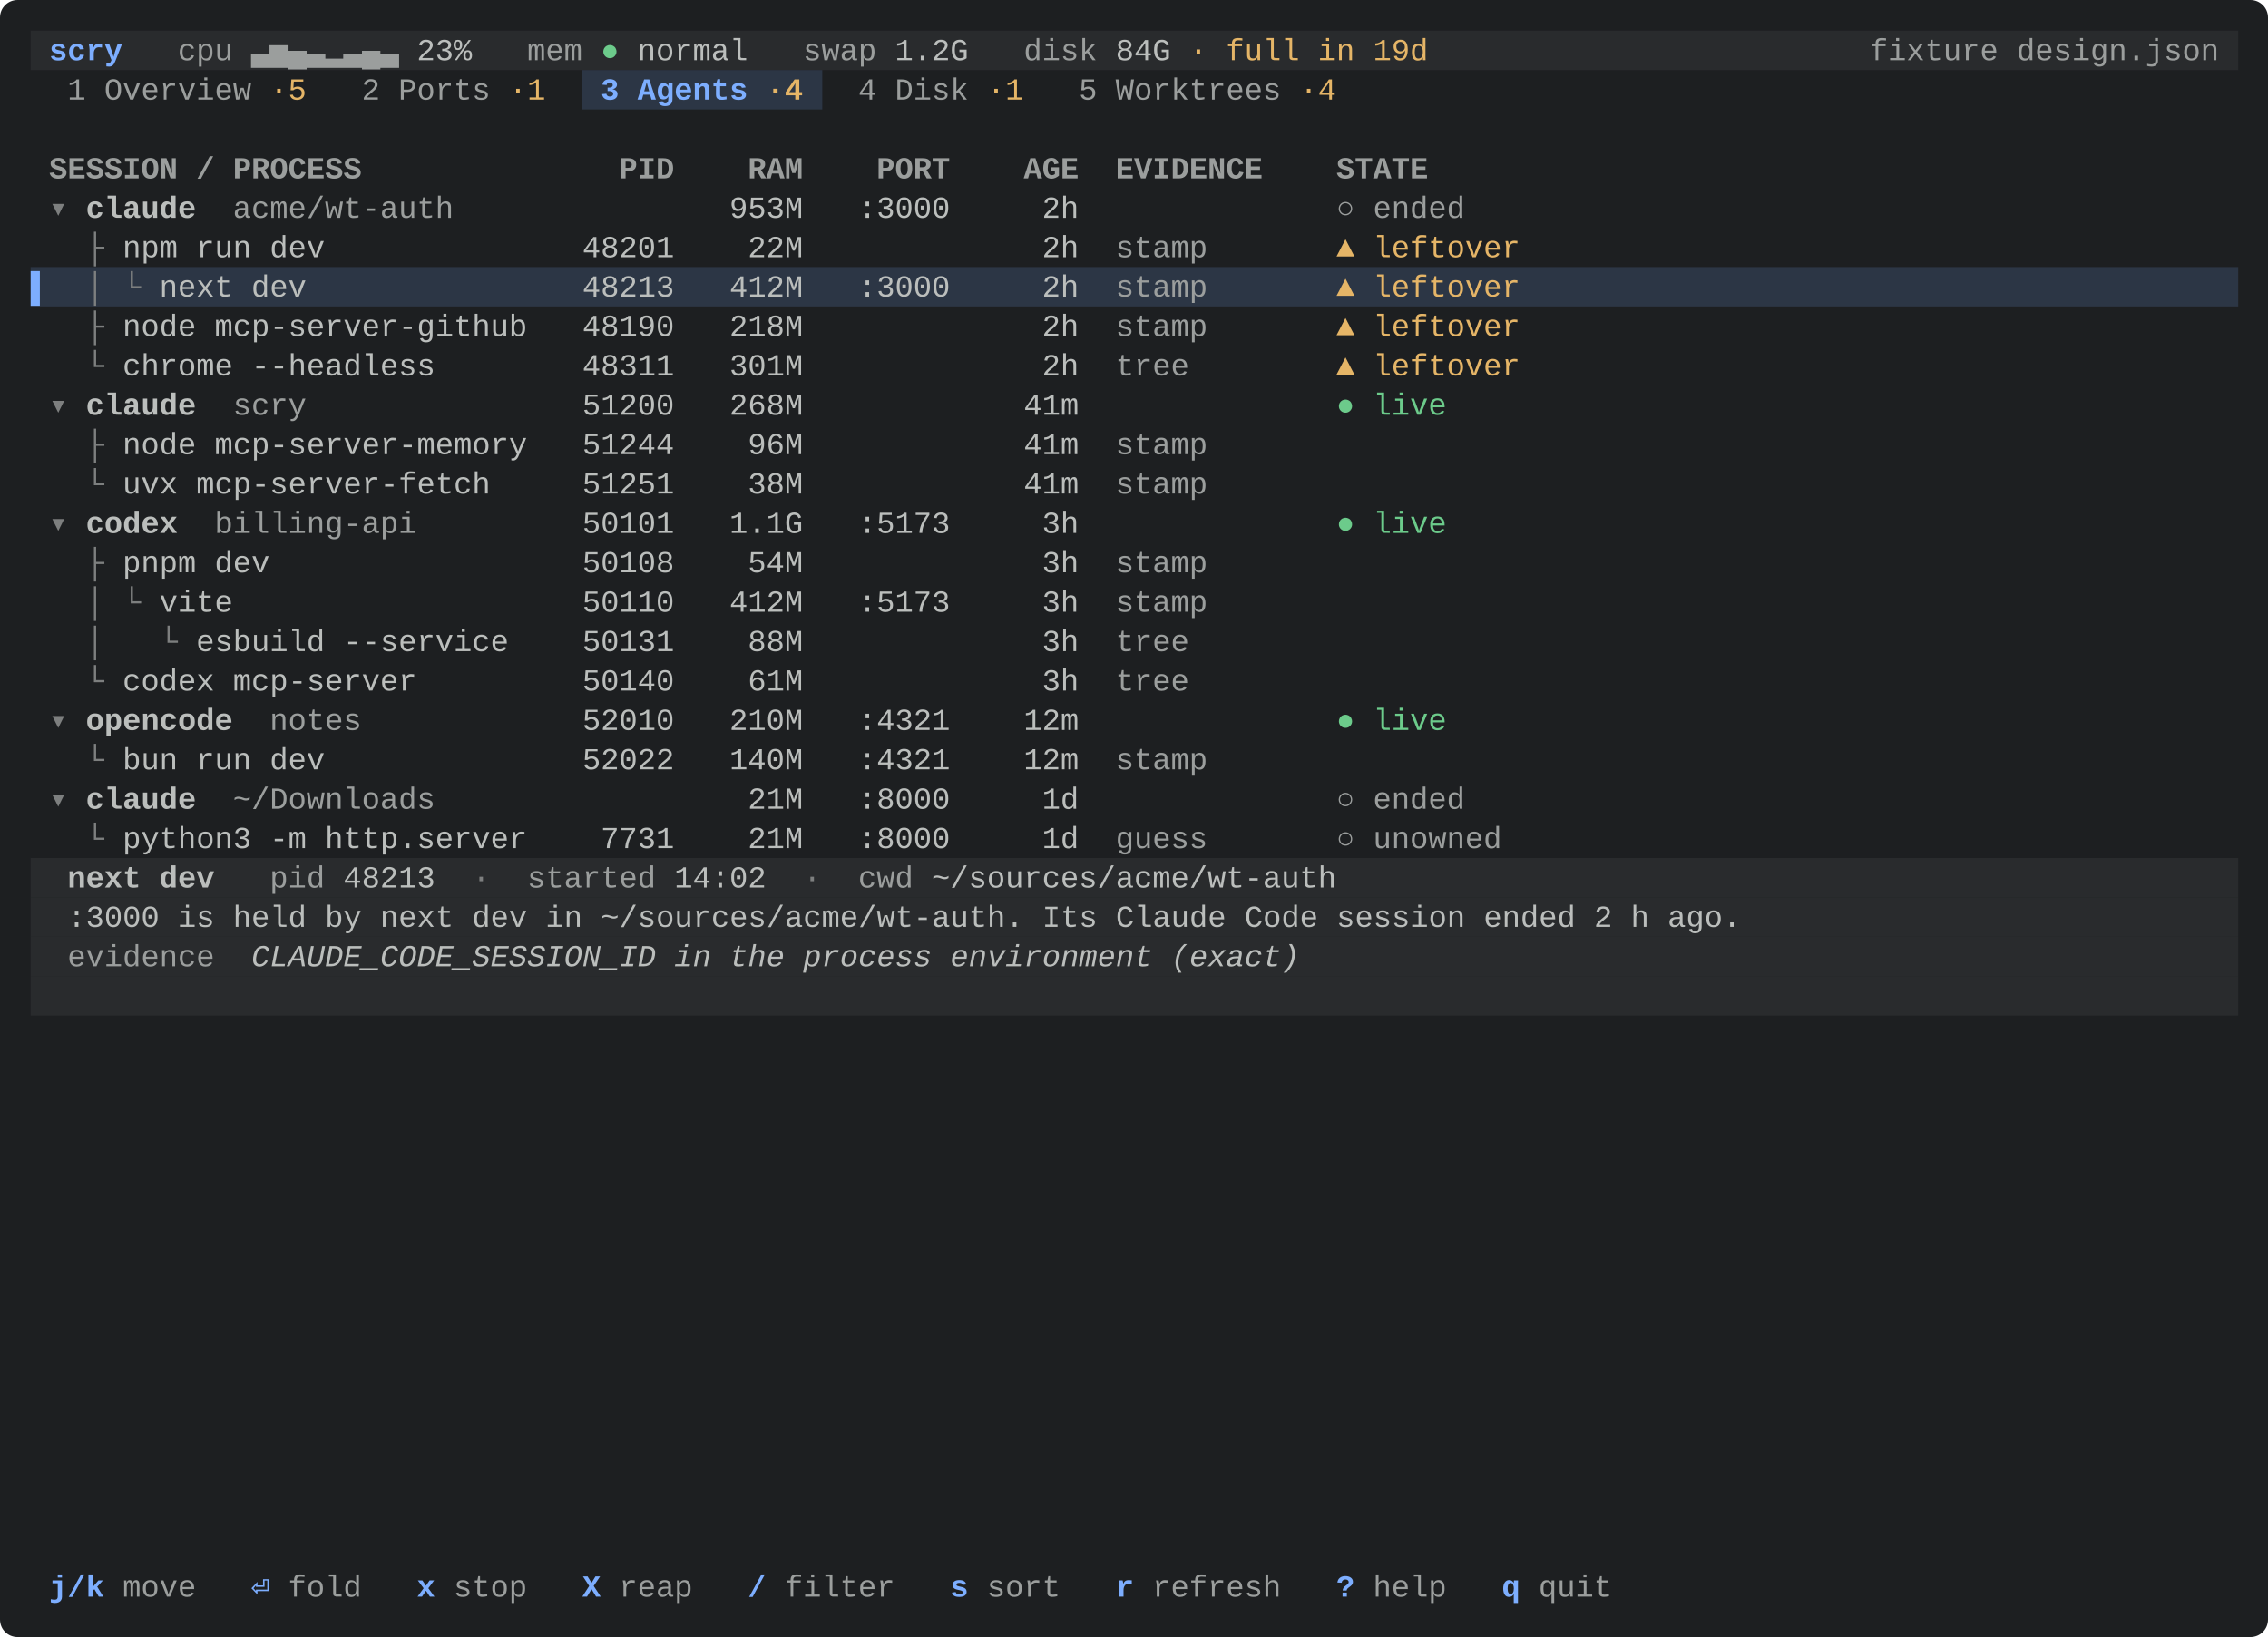
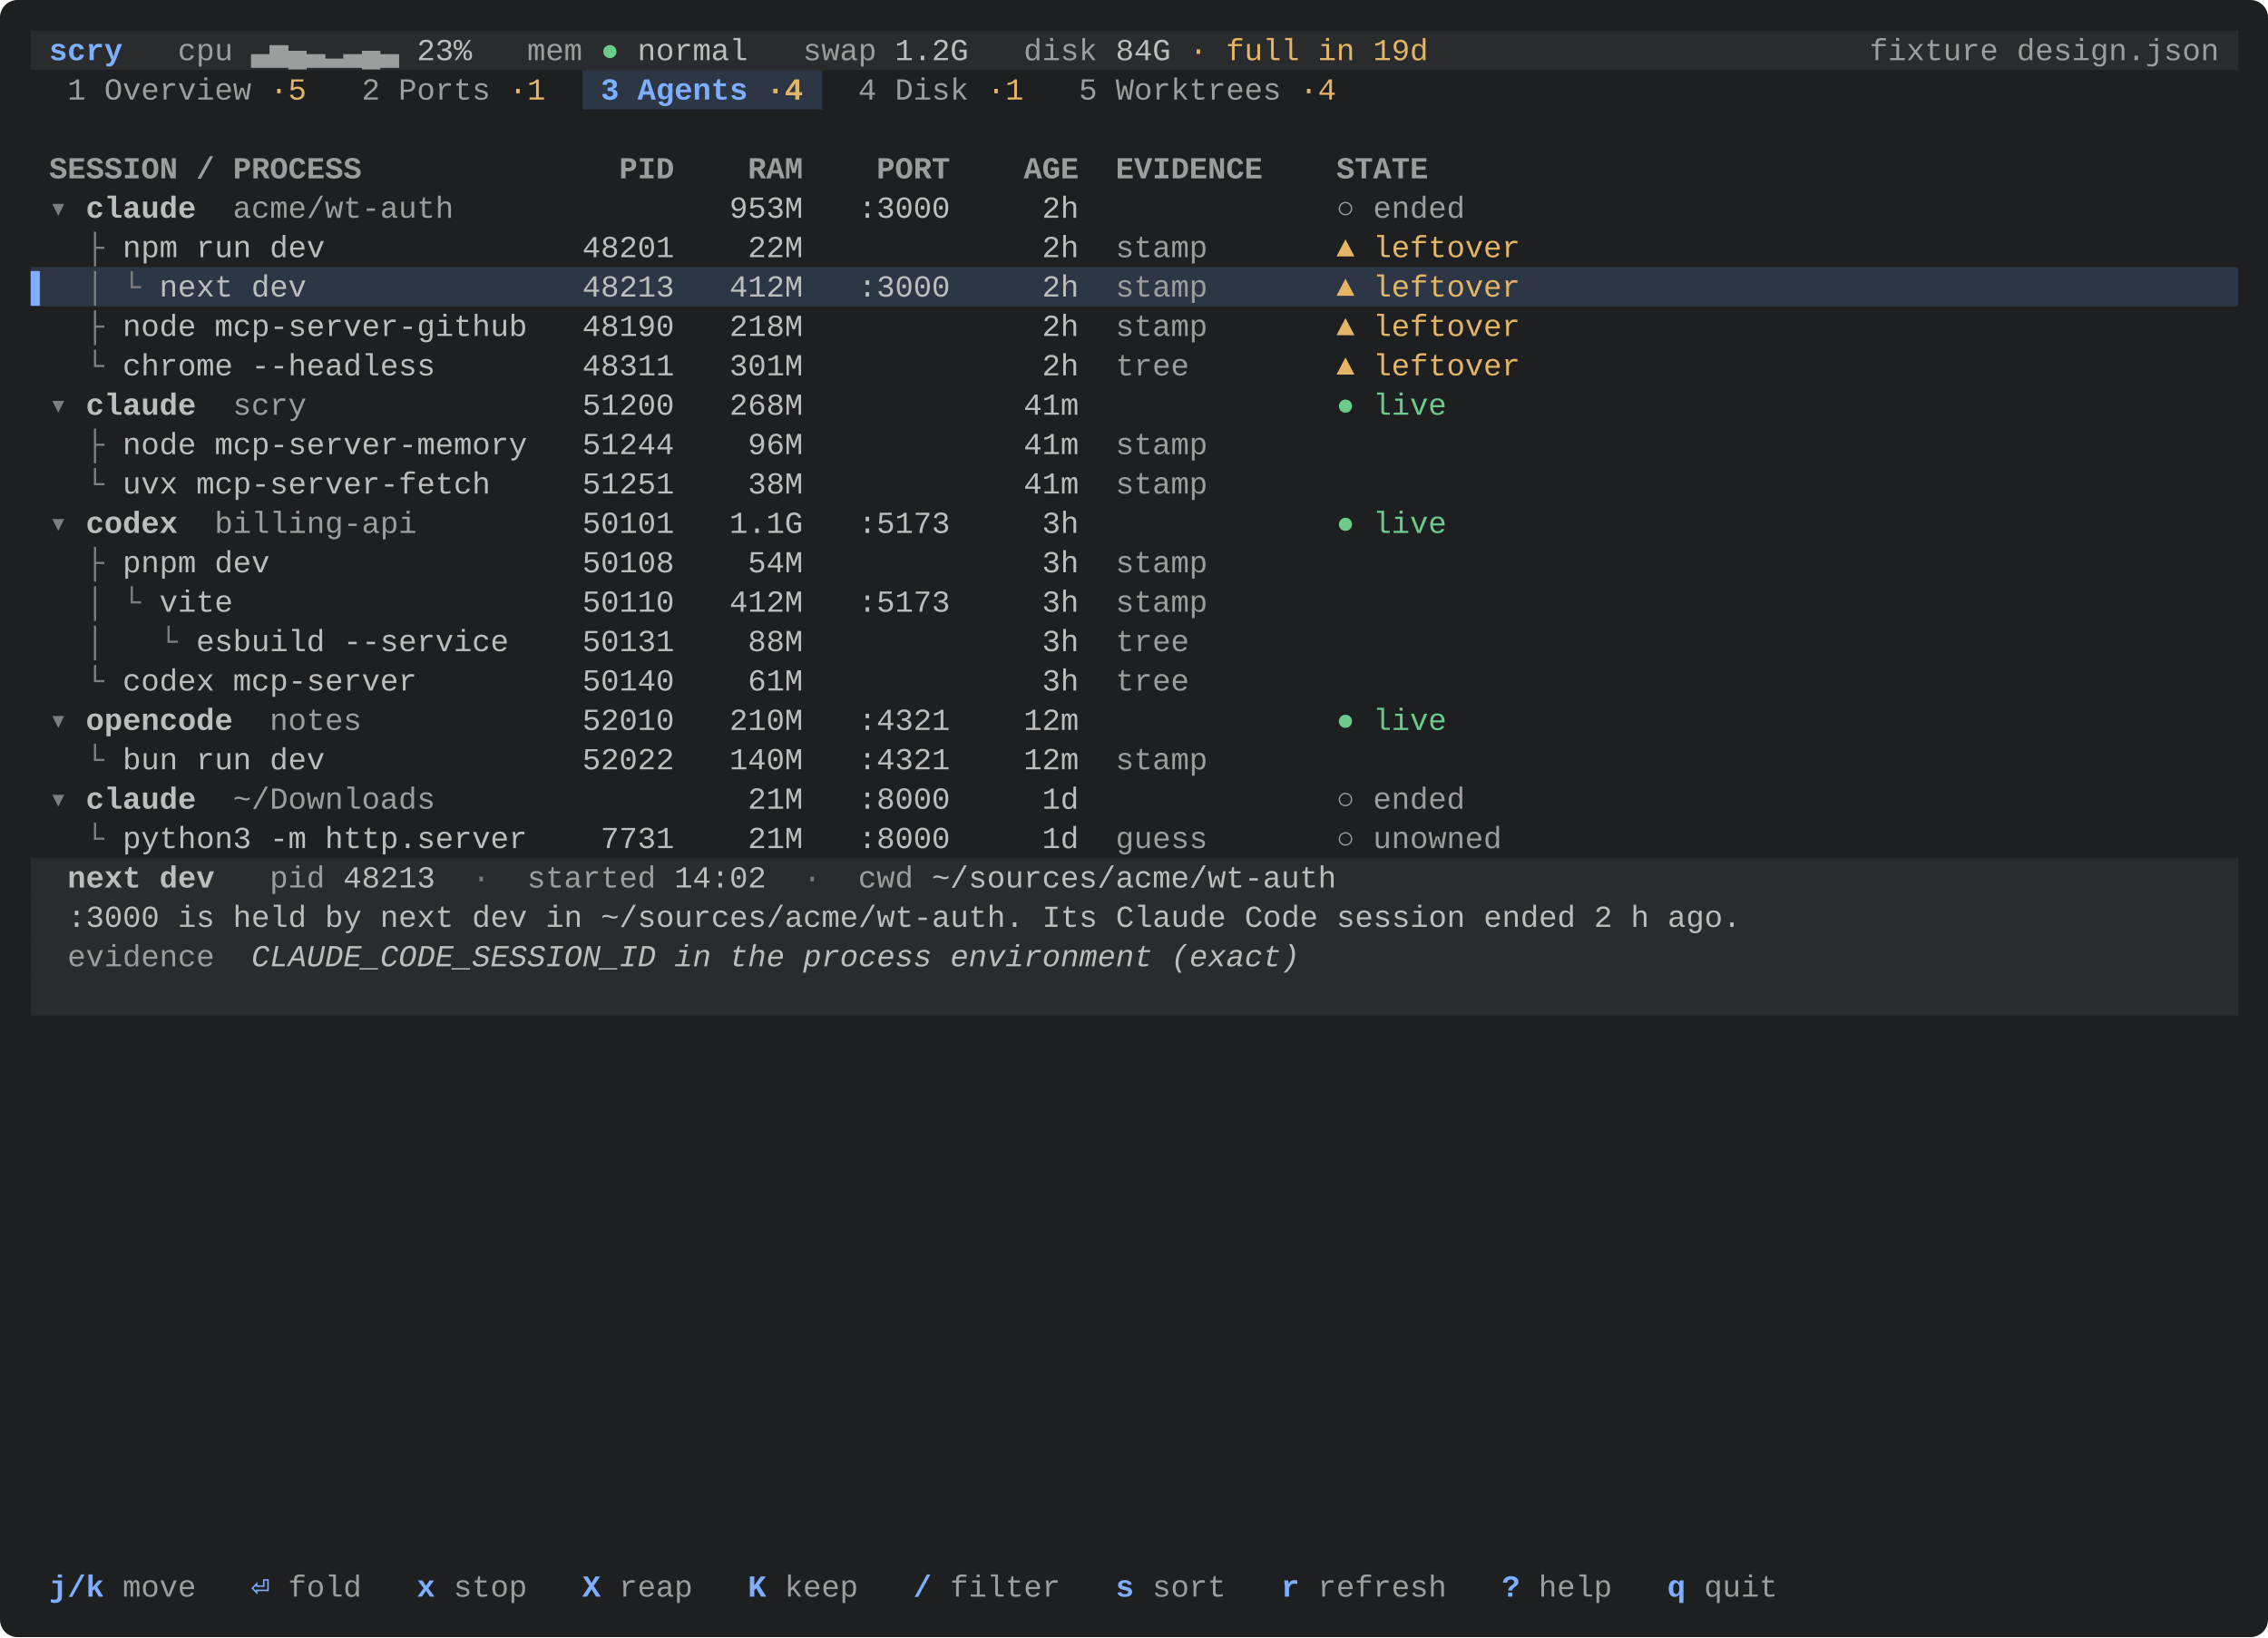
<svg xmlns="http://www.w3.org/2000/svg" width="1036" height="748" viewBox="0 0 1036 748">
  <style>text{font-family:ui-monospace,SFMono-Regular,"SF Mono",Menlo,Consolas,"Liberation Mono","DejaVu Sans Mono",monospace;font-size:14px;white-space:pre}</style>
  <rect width="1036" height="748" rx="8" fill="#1d1f21" />
  <g transform="translate(14 14)">
    <rect x="0.0" y="0" width="1008.4" height="18" fill="#292b2d" />
    <text x="8.4" y="13.5" fill="#7daeff" textLength="33.6" lengthAdjust="spacingAndGlyphs" xml:space="preserve" font-weight="700">scry</text>
    <text x="67.2" y="13.5" fill="#9b9e9d" textLength="100.8" lengthAdjust="spacingAndGlyphs" xml:space="preserve">cpu ▃▅▄▃▂▃▄▃</text>
    <text x="176.4" y="13.5" fill="#bbbebc" textLength="25.2" lengthAdjust="spacingAndGlyphs" xml:space="preserve">23%</text>
    <text x="226.8" y="13.5" fill="#9b9e9d" textLength="25.2" lengthAdjust="spacingAndGlyphs" xml:space="preserve">mem</text>
    <text x="260.4" y="13.5" fill="#6ccb8b" textLength="8.4" lengthAdjust="spacingAndGlyphs" xml:space="preserve">●</text>
    <text x="277.2" y="13.5" fill="#bbbebc" textLength="50.4" lengthAdjust="spacingAndGlyphs" xml:space="preserve">normal</text>
    <text x="352.8" y="13.5" fill="#9b9e9d" textLength="33.6" lengthAdjust="spacingAndGlyphs" xml:space="preserve">swap</text>
    <text x="394.8" y="13.5" fill="#bbbebc" textLength="33.6" lengthAdjust="spacingAndGlyphs" xml:space="preserve">1.2G</text>
    <text x="453.6" y="13.5" fill="#9b9e9d" textLength="33.6" lengthAdjust="spacingAndGlyphs" xml:space="preserve">disk</text>
    <text x="495.6" y="13.5" fill="#bbbebc" textLength="25.2" lengthAdjust="spacingAndGlyphs" xml:space="preserve">84G</text>
    <text x="529.2" y="13.5" fill="#e5b567" textLength="109.2" lengthAdjust="spacingAndGlyphs" xml:space="preserve">· full in 19d</text>
    <text x="840.0" y="13.5" fill="#9b9e9d" textLength="159.6" lengthAdjust="spacingAndGlyphs" xml:space="preserve">fixture design.json</text>
    <rect x="252.0" y="18" width="109.6" height="18" fill="#2c3645" />
    <text x="16.8" y="31.5" fill="#9b9e9d" textLength="84.0" lengthAdjust="spacingAndGlyphs" xml:space="preserve">1 Overview</text>
    <text x="109.2" y="31.5" fill="#e5b567" textLength="16.8" lengthAdjust="spacingAndGlyphs" xml:space="preserve">·5</text>
    <text x="151.2" y="31.5" fill="#9b9e9d" textLength="58.8" lengthAdjust="spacingAndGlyphs" xml:space="preserve">2 Ports</text>
    <text x="218.4" y="31.5" fill="#e5b567" textLength="16.8" lengthAdjust="spacingAndGlyphs" xml:space="preserve">·1</text>
    <text x="260.4" y="31.5" fill="#7daeff" textLength="67.2" lengthAdjust="spacingAndGlyphs" xml:space="preserve" font-weight="700">3 Agents</text>
    <text x="336.0" y="31.5" fill="#e5b567" textLength="16.8" lengthAdjust="spacingAndGlyphs" xml:space="preserve" font-weight="700">·4</text>
    <text x="378.0" y="31.5" fill="#9b9e9d" textLength="50.4" lengthAdjust="spacingAndGlyphs" xml:space="preserve">4 Disk</text>
    <text x="436.8" y="31.5" fill="#e5b567" textLength="16.8" lengthAdjust="spacingAndGlyphs" xml:space="preserve">·1</text>
    <text x="478.8" y="31.5" fill="#9b9e9d" textLength="92.4" lengthAdjust="spacingAndGlyphs" xml:space="preserve">5 Worktrees</text>
    <text x="579.6" y="31.5" fill="#e5b567" textLength="16.8" lengthAdjust="spacingAndGlyphs" xml:space="preserve">·4</text>
    <text x="8.4" y="67.5" fill="#9b9e9d" textLength="142.8" lengthAdjust="spacingAndGlyphs" xml:space="preserve" font-weight="700">SESSION / PROCESS</text>
    <text x="268.8" y="67.5" fill="#9b9e9d" textLength="25.2" lengthAdjust="spacingAndGlyphs" xml:space="preserve" font-weight="700">PID</text>
    <text x="327.6" y="67.5" fill="#9b9e9d" textLength="25.2" lengthAdjust="spacingAndGlyphs" xml:space="preserve" font-weight="700">RAM</text>
    <text x="386.4" y="67.5" fill="#9b9e9d" textLength="33.6" lengthAdjust="spacingAndGlyphs" xml:space="preserve" font-weight="700">PORT</text>
    <text x="453.6" y="67.5" fill="#9b9e9d" textLength="25.2" lengthAdjust="spacingAndGlyphs" xml:space="preserve" font-weight="700">AGE</text>
    <text x="495.6" y="67.5" fill="#9b9e9d" textLength="67.2" lengthAdjust="spacingAndGlyphs" xml:space="preserve" font-weight="700">EVIDENCE</text>
    <text x="596.4" y="67.5" fill="#9b9e9d" textLength="42.0" lengthAdjust="spacingAndGlyphs" xml:space="preserve" font-weight="700">STATE</text>
    <text x="8.4" y="85.5" fill="#7d7f7f" textLength="8.4" lengthAdjust="spacingAndGlyphs" xml:space="preserve">▾</text>
    <text x="25.2" y="85.5" fill="#bbbebc" textLength="50.4" lengthAdjust="spacingAndGlyphs" xml:space="preserve" font-weight="700">claude</text>
    <text x="92.4" y="85.5" fill="#9b9e9d" textLength="100.8" lengthAdjust="spacingAndGlyphs" xml:space="preserve">acme/wt-auth</text>
    <text x="319.2" y="85.5" fill="#bbbebc" textLength="33.6" lengthAdjust="spacingAndGlyphs" xml:space="preserve">953M</text>
    <text x="378.0" y="85.5" fill="#bbbebc" textLength="42.0" lengthAdjust="spacingAndGlyphs" xml:space="preserve">:3000</text>
    <text x="462.0" y="85.5" fill="#bbbebc" textLength="16.8" lengthAdjust="spacingAndGlyphs" xml:space="preserve">2h</text>
    <text x="596.4" y="85.5" fill="#9b9e9d" textLength="58.8" lengthAdjust="spacingAndGlyphs" xml:space="preserve">○ ended</text>
    <text x="25.2" y="103.5" fill="#7d7f7f" textLength="8.4" lengthAdjust="spacingAndGlyphs" xml:space="preserve">├</text>
    <text x="42.0" y="103.5" fill="#bbbebc" textLength="92.4" lengthAdjust="spacingAndGlyphs" xml:space="preserve">npm run dev</text>
    <text x="252.0" y="103.5" fill="#bbbebc" textLength="42.0" lengthAdjust="spacingAndGlyphs" xml:space="preserve">48201</text>
    <text x="327.6" y="103.5" fill="#bbbebc" textLength="25.2" lengthAdjust="spacingAndGlyphs" xml:space="preserve">22M</text>
    <text x="462.0" y="103.5" fill="#bbbebc" textLength="16.8" lengthAdjust="spacingAndGlyphs" xml:space="preserve">2h</text>
    <text x="495.6" y="103.5" fill="#9b9e9d" textLength="42.0" lengthAdjust="spacingAndGlyphs" xml:space="preserve">stamp</text>
    <text x="596.4" y="103.5" fill="#e5b567" textLength="84.0" lengthAdjust="spacingAndGlyphs" xml:space="preserve">▲ leftover</text>
    <rect x="0.0" y="108" width="1008.4" height="18" fill="#2c3645" />
    <text x="0.0" y="121.5" fill="#7daeff" textLength="8.4" lengthAdjust="spacingAndGlyphs" xml:space="preserve">▌</text>
    <text x="25.2" y="121.5" fill="#7d7f7f" textLength="25.2" lengthAdjust="spacingAndGlyphs" xml:space="preserve">│ └</text>
    <text x="58.8" y="121.5" fill="#bbbebc" textLength="67.2" lengthAdjust="spacingAndGlyphs" xml:space="preserve">next dev</text>
    <text x="252.0" y="121.5" fill="#bbbebc" textLength="42.0" lengthAdjust="spacingAndGlyphs" xml:space="preserve">48213</text>
    <text x="319.2" y="121.5" fill="#bbbebc" textLength="33.6" lengthAdjust="spacingAndGlyphs" xml:space="preserve">412M</text>
    <text x="378.0" y="121.5" fill="#bbbebc" textLength="42.0" lengthAdjust="spacingAndGlyphs" xml:space="preserve">:3000</text>
    <text x="462.0" y="121.5" fill="#bbbebc" textLength="16.8" lengthAdjust="spacingAndGlyphs" xml:space="preserve">2h</text>
    <text x="495.6" y="121.5" fill="#9b9e9d" textLength="42.0" lengthAdjust="spacingAndGlyphs" xml:space="preserve">stamp</text>
    <text x="596.4" y="121.5" fill="#e5b567" textLength="84.0" lengthAdjust="spacingAndGlyphs" xml:space="preserve">▲ leftover</text>
    <text x="25.2" y="139.5" fill="#7d7f7f" textLength="8.4" lengthAdjust="spacingAndGlyphs" xml:space="preserve">├</text>
    <text x="42.0" y="139.5" fill="#bbbebc" textLength="184.8" lengthAdjust="spacingAndGlyphs" xml:space="preserve">node mcp-server-github</text>
    <text x="252.0" y="139.5" fill="#bbbebc" textLength="42.0" lengthAdjust="spacingAndGlyphs" xml:space="preserve">48190</text>
    <text x="319.2" y="139.5" fill="#bbbebc" textLength="33.6" lengthAdjust="spacingAndGlyphs" xml:space="preserve">218M</text>
    <text x="462.0" y="139.5" fill="#bbbebc" textLength="16.8" lengthAdjust="spacingAndGlyphs" xml:space="preserve">2h</text>
    <text x="495.6" y="139.5" fill="#9b9e9d" textLength="42.0" lengthAdjust="spacingAndGlyphs" xml:space="preserve">stamp</text>
    <text x="596.4" y="139.5" fill="#e5b567" textLength="84.0" lengthAdjust="spacingAndGlyphs" xml:space="preserve">▲ leftover</text>
    <text x="25.2" y="157.5" fill="#7d7f7f" textLength="8.4" lengthAdjust="spacingAndGlyphs" xml:space="preserve">└</text>
    <text x="42.0" y="157.5" fill="#bbbebc" textLength="142.8" lengthAdjust="spacingAndGlyphs" xml:space="preserve">chrome --headless</text>
    <text x="252.0" y="157.5" fill="#bbbebc" textLength="42.0" lengthAdjust="spacingAndGlyphs" xml:space="preserve">48311</text>
    <text x="319.2" y="157.5" fill="#bbbebc" textLength="33.6" lengthAdjust="spacingAndGlyphs" xml:space="preserve">301M</text>
    <text x="462.0" y="157.5" fill="#bbbebc" textLength="16.8" lengthAdjust="spacingAndGlyphs" xml:space="preserve">2h</text>
    <text x="495.6" y="157.5" fill="#9b9e9d" textLength="33.6" lengthAdjust="spacingAndGlyphs" xml:space="preserve">tree</text>
    <text x="596.4" y="157.5" fill="#e5b567" textLength="84.0" lengthAdjust="spacingAndGlyphs" xml:space="preserve">▲ leftover</text>
    <text x="8.4" y="175.5" fill="#7d7f7f" textLength="8.4" lengthAdjust="spacingAndGlyphs" xml:space="preserve">▾</text>
    <text x="25.2" y="175.5" fill="#bbbebc" textLength="50.4" lengthAdjust="spacingAndGlyphs" xml:space="preserve" font-weight="700">claude</text>
    <text x="92.4" y="175.5" fill="#9b9e9d" textLength="33.6" lengthAdjust="spacingAndGlyphs" xml:space="preserve">scry</text>
    <text x="252.0" y="175.5" fill="#bbbebc" textLength="42.0" lengthAdjust="spacingAndGlyphs" xml:space="preserve">51200</text>
    <text x="319.2" y="175.5" fill="#bbbebc" textLength="33.6" lengthAdjust="spacingAndGlyphs" xml:space="preserve">268M</text>
    <text x="453.6" y="175.5" fill="#bbbebc" textLength="25.2" lengthAdjust="spacingAndGlyphs" xml:space="preserve">41m</text>
    <text x="596.4" y="175.5" fill="#6ccb8b" textLength="50.4" lengthAdjust="spacingAndGlyphs" xml:space="preserve">● live</text>
    <text x="25.2" y="193.5" fill="#7d7f7f" textLength="8.4" lengthAdjust="spacingAndGlyphs" xml:space="preserve">├</text>
    <text x="42.0" y="193.5" fill="#bbbebc" textLength="184.8" lengthAdjust="spacingAndGlyphs" xml:space="preserve">node mcp-server-memory</text>
    <text x="252.0" y="193.5" fill="#bbbebc" textLength="42.0" lengthAdjust="spacingAndGlyphs" xml:space="preserve">51244</text>
    <text x="327.6" y="193.5" fill="#bbbebc" textLength="25.2" lengthAdjust="spacingAndGlyphs" xml:space="preserve">96M</text>
    <text x="453.6" y="193.5" fill="#bbbebc" textLength="25.2" lengthAdjust="spacingAndGlyphs" xml:space="preserve">41m</text>
    <text x="495.6" y="193.5" fill="#9b9e9d" textLength="42.0" lengthAdjust="spacingAndGlyphs" xml:space="preserve">stamp</text>
    <text x="25.2" y="211.5" fill="#7d7f7f" textLength="8.4" lengthAdjust="spacingAndGlyphs" xml:space="preserve">└</text>
    <text x="42.0" y="211.5" fill="#bbbebc" textLength="168.0" lengthAdjust="spacingAndGlyphs" xml:space="preserve">uvx mcp-server-fetch</text>
    <text x="252.0" y="211.5" fill="#bbbebc" textLength="42.0" lengthAdjust="spacingAndGlyphs" xml:space="preserve">51251</text>
    <text x="327.6" y="211.5" fill="#bbbebc" textLength="25.2" lengthAdjust="spacingAndGlyphs" xml:space="preserve">38M</text>
    <text x="453.6" y="211.5" fill="#bbbebc" textLength="25.2" lengthAdjust="spacingAndGlyphs" xml:space="preserve">41m</text>
    <text x="495.6" y="211.5" fill="#9b9e9d" textLength="42.0" lengthAdjust="spacingAndGlyphs" xml:space="preserve">stamp</text>
    <text x="8.4" y="229.5" fill="#7d7f7f" textLength="8.4" lengthAdjust="spacingAndGlyphs" xml:space="preserve">▾</text>
    <text x="25.2" y="229.5" fill="#bbbebc" textLength="42.0" lengthAdjust="spacingAndGlyphs" xml:space="preserve" font-weight="700">codex</text>
    <text x="84.0" y="229.5" fill="#9b9e9d" textLength="92.4" lengthAdjust="spacingAndGlyphs" xml:space="preserve">billing-api</text>
    <text x="252.0" y="229.5" fill="#bbbebc" textLength="42.0" lengthAdjust="spacingAndGlyphs" xml:space="preserve">50101</text>
    <text x="319.2" y="229.5" fill="#bbbebc" textLength="33.6" lengthAdjust="spacingAndGlyphs" xml:space="preserve">1.1G</text>
    <text x="378.0" y="229.5" fill="#bbbebc" textLength="42.0" lengthAdjust="spacingAndGlyphs" xml:space="preserve">:5173</text>
    <text x="462.0" y="229.5" fill="#bbbebc" textLength="16.8" lengthAdjust="spacingAndGlyphs" xml:space="preserve">3h</text>
    <text x="596.4" y="229.5" fill="#6ccb8b" textLength="50.4" lengthAdjust="spacingAndGlyphs" xml:space="preserve">● live</text>
    <text x="25.2" y="247.5" fill="#7d7f7f" textLength="8.4" lengthAdjust="spacingAndGlyphs" xml:space="preserve">├</text>
    <text x="42.0" y="247.5" fill="#bbbebc" textLength="67.2" lengthAdjust="spacingAndGlyphs" xml:space="preserve">pnpm dev</text>
    <text x="252.0" y="247.5" fill="#bbbebc" textLength="42.0" lengthAdjust="spacingAndGlyphs" xml:space="preserve">50108</text>
    <text x="327.6" y="247.5" fill="#bbbebc" textLength="25.2" lengthAdjust="spacingAndGlyphs" xml:space="preserve">54M</text>
    <text x="462.0" y="247.5" fill="#bbbebc" textLength="16.8" lengthAdjust="spacingAndGlyphs" xml:space="preserve">3h</text>
    <text x="495.6" y="247.5" fill="#9b9e9d" textLength="42.0" lengthAdjust="spacingAndGlyphs" xml:space="preserve">stamp</text>
    <text x="25.2" y="265.5" fill="#7d7f7f" textLength="25.2" lengthAdjust="spacingAndGlyphs" xml:space="preserve">│ └</text>
    <text x="58.8" y="265.5" fill="#bbbebc" textLength="33.6" lengthAdjust="spacingAndGlyphs" xml:space="preserve">vite</text>
    <text x="252.0" y="265.5" fill="#bbbebc" textLength="42.0" lengthAdjust="spacingAndGlyphs" xml:space="preserve">50110</text>
    <text x="319.2" y="265.5" fill="#bbbebc" textLength="33.6" lengthAdjust="spacingAndGlyphs" xml:space="preserve">412M</text>
    <text x="378.0" y="265.5" fill="#bbbebc" textLength="42.0" lengthAdjust="spacingAndGlyphs" xml:space="preserve">:5173</text>
    <text x="462.0" y="265.5" fill="#bbbebc" textLength="16.8" lengthAdjust="spacingAndGlyphs" xml:space="preserve">3h</text>
    <text x="495.6" y="265.5" fill="#9b9e9d" textLength="42.0" lengthAdjust="spacingAndGlyphs" xml:space="preserve">stamp</text>
    <text x="25.2" y="283.5" fill="#7d7f7f" textLength="8.4" lengthAdjust="spacingAndGlyphs" xml:space="preserve">│</text>
    <text x="58.8" y="283.5" fill="#7d7f7f" textLength="8.4" lengthAdjust="spacingAndGlyphs" xml:space="preserve">└</text>
    <text x="75.6" y="283.5" fill="#bbbebc" textLength="142.8" lengthAdjust="spacingAndGlyphs" xml:space="preserve">esbuild --service</text>
    <text x="252.0" y="283.5" fill="#bbbebc" textLength="42.0" lengthAdjust="spacingAndGlyphs" xml:space="preserve">50131</text>
    <text x="327.6" y="283.5" fill="#bbbebc" textLength="25.2" lengthAdjust="spacingAndGlyphs" xml:space="preserve">88M</text>
    <text x="462.0" y="283.5" fill="#bbbebc" textLength="16.8" lengthAdjust="spacingAndGlyphs" xml:space="preserve">3h</text>
    <text x="495.6" y="283.5" fill="#9b9e9d" textLength="33.6" lengthAdjust="spacingAndGlyphs" xml:space="preserve">tree</text>
    <text x="25.2" y="301.5" fill="#7d7f7f" textLength="8.4" lengthAdjust="spacingAndGlyphs" xml:space="preserve">└</text>
    <text x="42.0" y="301.5" fill="#bbbebc" textLength="134.4" lengthAdjust="spacingAndGlyphs" xml:space="preserve">codex mcp-server</text>
    <text x="252.0" y="301.5" fill="#bbbebc" textLength="42.0" lengthAdjust="spacingAndGlyphs" xml:space="preserve">50140</text>
    <text x="327.6" y="301.5" fill="#bbbebc" textLength="25.2" lengthAdjust="spacingAndGlyphs" xml:space="preserve">61M</text>
    <text x="462.0" y="301.5" fill="#bbbebc" textLength="16.8" lengthAdjust="spacingAndGlyphs" xml:space="preserve">3h</text>
    <text x="495.6" y="301.5" fill="#9b9e9d" textLength="33.6" lengthAdjust="spacingAndGlyphs" xml:space="preserve">tree</text>
    <text x="8.4" y="319.5" fill="#7d7f7f" textLength="8.4" lengthAdjust="spacingAndGlyphs" xml:space="preserve">▾</text>
    <text x="25.2" y="319.5" fill="#bbbebc" textLength="67.2" lengthAdjust="spacingAndGlyphs" xml:space="preserve" font-weight="700">opencode</text>
    <text x="109.2" y="319.5" fill="#9b9e9d" textLength="42.0" lengthAdjust="spacingAndGlyphs" xml:space="preserve">notes</text>
    <text x="252.0" y="319.5" fill="#bbbebc" textLength="42.0" lengthAdjust="spacingAndGlyphs" xml:space="preserve">52010</text>
    <text x="319.2" y="319.5" fill="#bbbebc" textLength="33.6" lengthAdjust="spacingAndGlyphs" xml:space="preserve">210M</text>
    <text x="378.0" y="319.5" fill="#bbbebc" textLength="42.0" lengthAdjust="spacingAndGlyphs" xml:space="preserve">:4321</text>
    <text x="453.6" y="319.5" fill="#bbbebc" textLength="25.2" lengthAdjust="spacingAndGlyphs" xml:space="preserve">12m</text>
    <text x="596.4" y="319.5" fill="#6ccb8b" textLength="50.4" lengthAdjust="spacingAndGlyphs" xml:space="preserve">● live</text>
    <text x="25.2" y="337.5" fill="#7d7f7f" textLength="8.4" lengthAdjust="spacingAndGlyphs" xml:space="preserve">└</text>
    <text x="42.0" y="337.5" fill="#bbbebc" textLength="92.4" lengthAdjust="spacingAndGlyphs" xml:space="preserve">bun run dev</text>
    <text x="252.0" y="337.5" fill="#bbbebc" textLength="42.0" lengthAdjust="spacingAndGlyphs" xml:space="preserve">52022</text>
    <text x="319.2" y="337.5" fill="#bbbebc" textLength="33.6" lengthAdjust="spacingAndGlyphs" xml:space="preserve">140M</text>
    <text x="378.0" y="337.5" fill="#bbbebc" textLength="42.0" lengthAdjust="spacingAndGlyphs" xml:space="preserve">:4321</text>
    <text x="453.6" y="337.5" fill="#bbbebc" textLength="25.2" lengthAdjust="spacingAndGlyphs" xml:space="preserve">12m</text>
    <text x="495.6" y="337.5" fill="#9b9e9d" textLength="42.0" lengthAdjust="spacingAndGlyphs" xml:space="preserve">stamp</text>
    <text x="8.4" y="355.5" fill="#7d7f7f" textLength="8.4" lengthAdjust="spacingAndGlyphs" xml:space="preserve">▾</text>
    <text x="25.2" y="355.5" fill="#bbbebc" textLength="50.4" lengthAdjust="spacingAndGlyphs" xml:space="preserve" font-weight="700">claude</text>
    <text x="92.4" y="355.5" fill="#9b9e9d" textLength="92.4" lengthAdjust="spacingAndGlyphs" xml:space="preserve">~/Downloads</text>
    <text x="327.6" y="355.5" fill="#bbbebc" textLength="25.2" lengthAdjust="spacingAndGlyphs" xml:space="preserve">21M</text>
    <text x="378.0" y="355.5" fill="#bbbebc" textLength="42.0" lengthAdjust="spacingAndGlyphs" xml:space="preserve">:8000</text>
    <text x="462.0" y="355.5" fill="#bbbebc" textLength="16.8" lengthAdjust="spacingAndGlyphs" xml:space="preserve">1d</text>
    <text x="596.4" y="355.5" fill="#9b9e9d" textLength="58.8" lengthAdjust="spacingAndGlyphs" xml:space="preserve">○ ended</text>
    <text x="25.2" y="373.5" fill="#7d7f7f" textLength="8.4" lengthAdjust="spacingAndGlyphs" xml:space="preserve">└</text>
    <text x="42.0" y="373.5" fill="#bbbebc" textLength="184.8" lengthAdjust="spacingAndGlyphs" xml:space="preserve">python3 -m http.server</text>
    <text x="260.4" y="373.5" fill="#bbbebc" textLength="33.6" lengthAdjust="spacingAndGlyphs" xml:space="preserve">7731</text>
    <text x="327.6" y="373.5" fill="#bbbebc" textLength="25.2" lengthAdjust="spacingAndGlyphs" xml:space="preserve">21M</text>
    <text x="378.0" y="373.5" fill="#bbbebc" textLength="42.0" lengthAdjust="spacingAndGlyphs" xml:space="preserve">:8000</text>
    <text x="462.0" y="373.5" fill="#bbbebc" textLength="16.8" lengthAdjust="spacingAndGlyphs" xml:space="preserve">1d</text>
    <text x="495.6" y="373.5" fill="#9b9e9d" textLength="42.0" lengthAdjust="spacingAndGlyphs" xml:space="preserve">guess</text>
    <text x="596.4" y="373.5" fill="#9b9e9d" textLength="75.6" lengthAdjust="spacingAndGlyphs" xml:space="preserve">○ unowned</text>
    <rect x="0.0" y="378" width="1008.4" height="18" fill="#292b2d" />
    <text x="16.8" y="391.5" fill="#bbbebc" textLength="67.2" lengthAdjust="spacingAndGlyphs" xml:space="preserve" font-weight="700">next dev</text>
    <text x="109.2" y="391.5" fill="#9b9e9d" textLength="25.2" lengthAdjust="spacingAndGlyphs" xml:space="preserve">pid</text>
    <text x="142.8" y="391.5" fill="#bbbebc" textLength="42.0" lengthAdjust="spacingAndGlyphs" xml:space="preserve">48213</text>
    <text x="201.6" y="391.5" fill="#7d7f7f" textLength="8.4" lengthAdjust="spacingAndGlyphs" xml:space="preserve">·</text>
    <text x="226.8" y="391.5" fill="#9b9e9d" textLength="58.8" lengthAdjust="spacingAndGlyphs" xml:space="preserve">started</text>
    <text x="294.0" y="391.5" fill="#bbbebc" textLength="42.0" lengthAdjust="spacingAndGlyphs" xml:space="preserve">14:02</text>
    <text x="352.8" y="391.5" fill="#7d7f7f" textLength="8.4" lengthAdjust="spacingAndGlyphs" xml:space="preserve">·</text>
    <text x="378.0" y="391.5" fill="#9b9e9d" textLength="25.2" lengthAdjust="spacingAndGlyphs" xml:space="preserve">cwd</text>
    <text x="411.6" y="391.5" fill="#bbbebc" textLength="184.8" lengthAdjust="spacingAndGlyphs" xml:space="preserve">~/sources/acme/wt-auth</text>
    <rect x="0.0" y="396" width="1008.4" height="18" fill="#292b2d" />
    <text x="16.8" y="409.5" fill="#bbbebc" textLength="764.4" lengthAdjust="spacingAndGlyphs" xml:space="preserve">:3000 is held by next dev in ~/sources/acme/wt-auth. Its Claude Code session ended 2 h ago.</text>
    <rect x="0.0" y="414" width="1008.4" height="18" fill="#292b2d" />
    <text x="16.8" y="427.5" fill="#9b9e9d" textLength="67.2" lengthAdjust="spacingAndGlyphs" xml:space="preserve">evidence</text>
    <text x="100.8" y="427.5" fill="#bbbebc" textLength="478.8" lengthAdjust="spacingAndGlyphs" xml:space="preserve" font-style="italic">CLAUDE_CODE_SESSION_ID in the process environment (exact)</text>
    <rect x="0.0" y="432" width="1008.4" height="18" fill="#292b2d" />
    <text x="8.4" y="715.5" fill="#7daeff" textLength="25.2" lengthAdjust="spacingAndGlyphs" xml:space="preserve" font-weight="700">j/k</text>
    <text x="42.0" y="715.5" fill="#9b9e9d" textLength="33.6" lengthAdjust="spacingAndGlyphs" xml:space="preserve">move</text>
    <text x="100.8" y="715.5" fill="#7daeff" textLength="8.4" lengthAdjust="spacingAndGlyphs" xml:space="preserve" font-weight="700">⏎</text>
    <text x="117.6" y="715.5" fill="#9b9e9d" textLength="33.6" lengthAdjust="spacingAndGlyphs" xml:space="preserve">fold</text>
    <text x="176.4" y="715.5" fill="#7daeff" textLength="8.4" lengthAdjust="spacingAndGlyphs" xml:space="preserve" font-weight="700">x</text>
    <text x="193.2" y="715.5" fill="#9b9e9d" textLength="33.6" lengthAdjust="spacingAndGlyphs" xml:space="preserve">stop</text>
    <text x="252.0" y="715.5" fill="#7daeff" textLength="8.4" lengthAdjust="spacingAndGlyphs" xml:space="preserve" font-weight="700">X</text>
    <text x="268.8" y="715.5" fill="#9b9e9d" textLength="33.6" lengthAdjust="spacingAndGlyphs" xml:space="preserve">reap</text>
-     <text x="327.6" y="715.5" fill="#7daeff" textLength="8.4" lengthAdjust="spacingAndGlyphs" xml:space="preserve" font-weight="700">/</text>
-     <text x="344.4" y="715.5" fill="#9b9e9d" textLength="50.4" lengthAdjust="spacingAndGlyphs" xml:space="preserve">filter</text>
-     <text x="420.0" y="715.5" fill="#7daeff" textLength="8.4" lengthAdjust="spacingAndGlyphs" xml:space="preserve" font-weight="700">s</text>
-     <text x="436.8" y="715.5" fill="#9b9e9d" textLength="33.6" lengthAdjust="spacingAndGlyphs" xml:space="preserve">sort</text>
-     <text x="495.6" y="715.5" fill="#7daeff" textLength="8.4" lengthAdjust="spacingAndGlyphs" xml:space="preserve" font-weight="700">r</text>
-     <text x="512.4" y="715.5" fill="#9b9e9d" textLength="58.8" lengthAdjust="spacingAndGlyphs" xml:space="preserve">refresh</text>
-     <text x="596.4" y="715.5" fill="#7daeff" textLength="8.4" lengthAdjust="spacingAndGlyphs" xml:space="preserve" font-weight="700">?</text>
-     <text x="613.2" y="715.5" fill="#9b9e9d" textLength="33.6" lengthAdjust="spacingAndGlyphs" xml:space="preserve">help</text>
-     <text x="672.0" y="715.5" fill="#7daeff" textLength="8.4" lengthAdjust="spacingAndGlyphs" xml:space="preserve" font-weight="700">q</text>
-     <text x="688.8" y="715.5" fill="#9b9e9d" textLength="33.6" lengthAdjust="spacingAndGlyphs" xml:space="preserve">quit</text>
+     <text x="327.6" y="715.5" fill="#7daeff" textLength="8.4" lengthAdjust="spacingAndGlyphs" xml:space="preserve" font-weight="700">K</text>
+     <text x="344.4" y="715.5" fill="#9b9e9d" textLength="33.6" lengthAdjust="spacingAndGlyphs" xml:space="preserve">keep</text>
+     <text x="403.2" y="715.5" fill="#7daeff" textLength="8.4" lengthAdjust="spacingAndGlyphs" xml:space="preserve" font-weight="700">/</text>
+     <text x="420.0" y="715.5" fill="#9b9e9d" textLength="50.4" lengthAdjust="spacingAndGlyphs" xml:space="preserve">filter</text>
+     <text x="495.6" y="715.5" fill="#7daeff" textLength="8.4" lengthAdjust="spacingAndGlyphs" xml:space="preserve" font-weight="700">s</text>
+     <text x="512.4" y="715.5" fill="#9b9e9d" textLength="33.6" lengthAdjust="spacingAndGlyphs" xml:space="preserve">sort</text>
+     <text x="571.2" y="715.5" fill="#7daeff" textLength="8.4" lengthAdjust="spacingAndGlyphs" xml:space="preserve" font-weight="700">r</text>
+     <text x="588.0" y="715.5" fill="#9b9e9d" textLength="58.8" lengthAdjust="spacingAndGlyphs" xml:space="preserve">refresh</text>
+     <text x="672.0" y="715.5" fill="#7daeff" textLength="8.4" lengthAdjust="spacingAndGlyphs" xml:space="preserve" font-weight="700">?</text>
+     <text x="688.8" y="715.5" fill="#9b9e9d" textLength="33.6" lengthAdjust="spacingAndGlyphs" xml:space="preserve">help</text>
+     <text x="747.6" y="715.5" fill="#7daeff" textLength="8.4" lengthAdjust="spacingAndGlyphs" xml:space="preserve" font-weight="700">q</text>
+     <text x="764.4" y="715.5" fill="#9b9e9d" textLength="33.6" lengthAdjust="spacingAndGlyphs" xml:space="preserve">quit</text>
  </g>
</svg>
